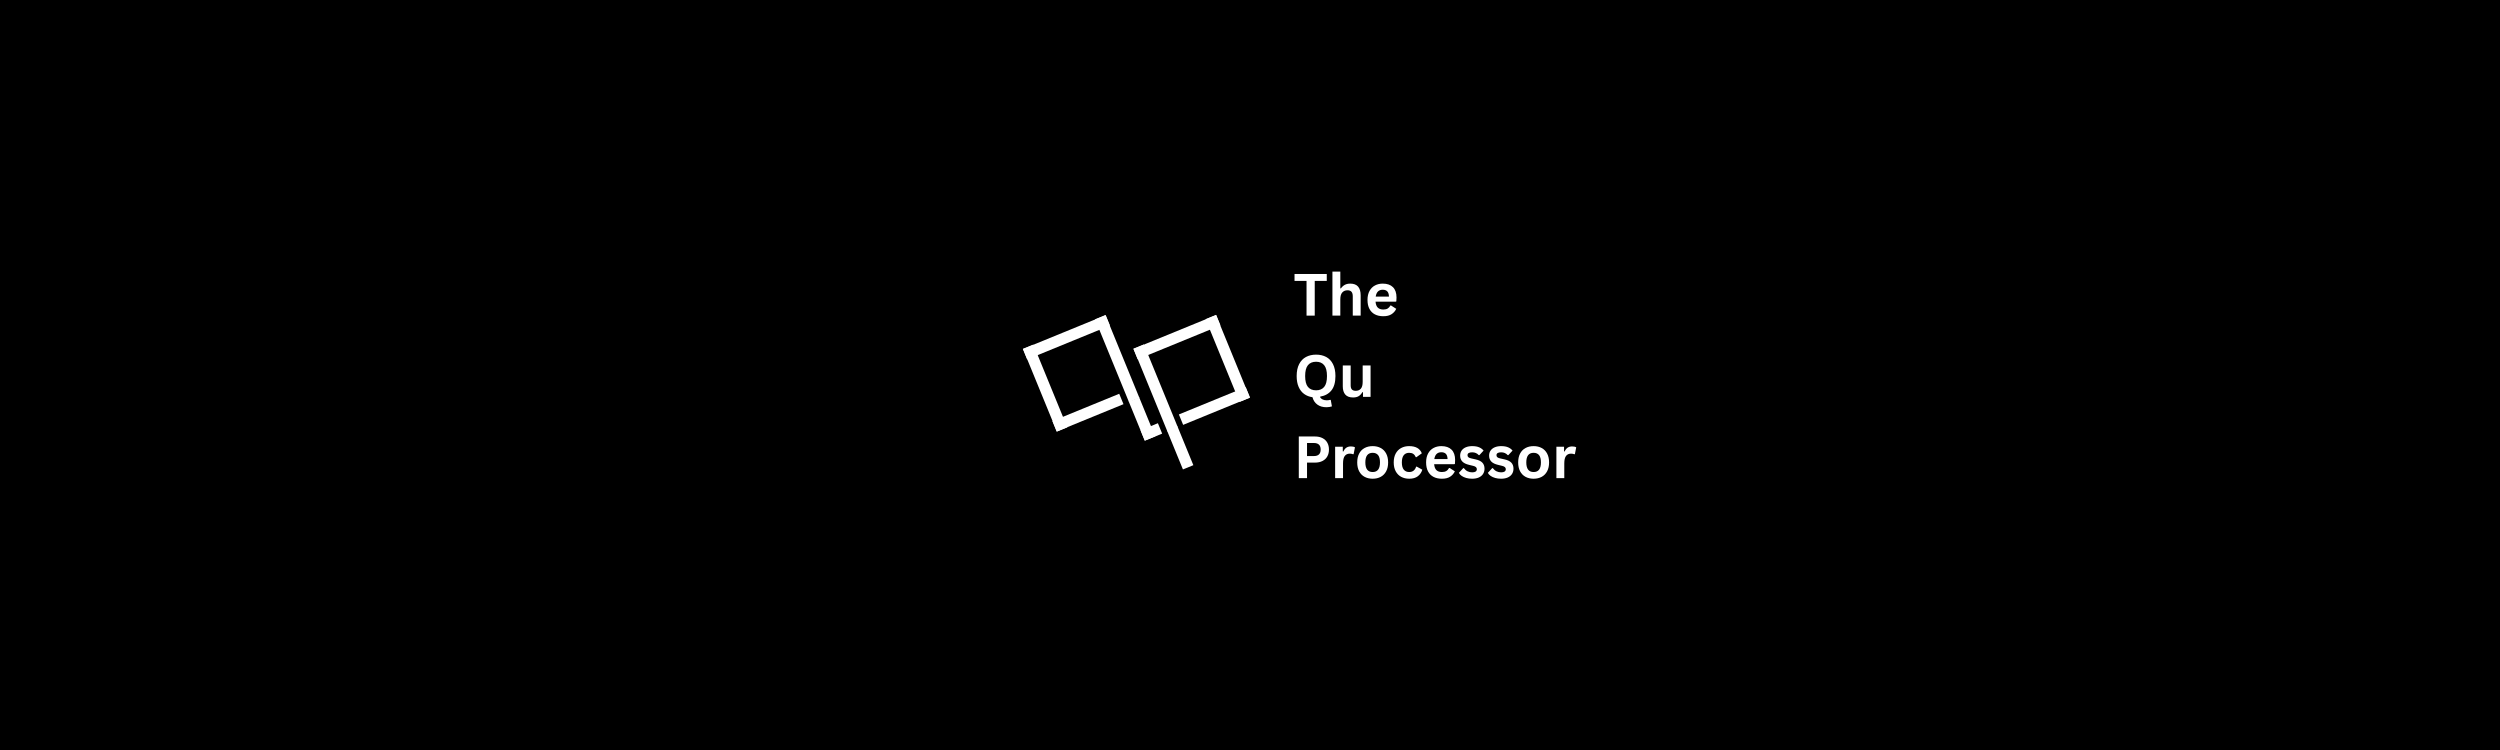
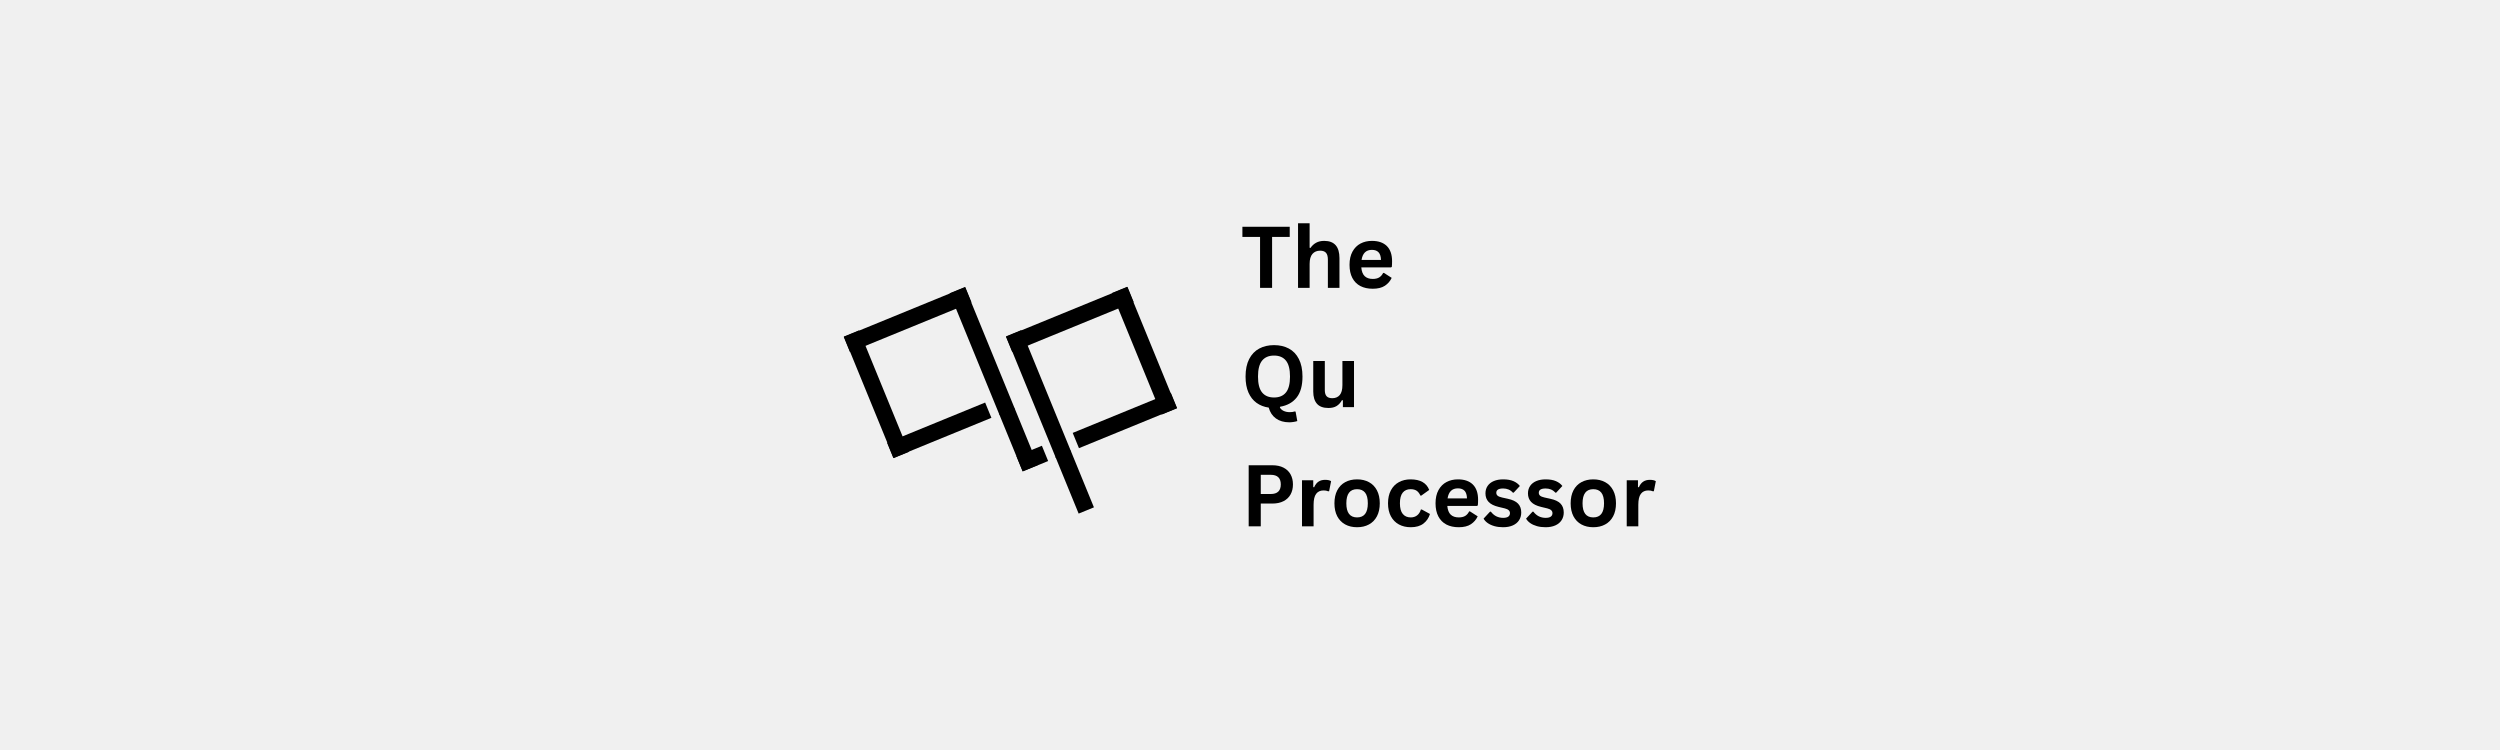
<svg xmlns="http://www.w3.org/2000/svg" width="2000" zoomAndPan="magnify" viewBox="0 0 1500 450" height="600" preserveAspectRatio="xMidYMid meet" version="1.0">
  <defs>
    <g />
+     <clipPath id="6b7c440d4e">
+       <path d="M 47 73 L 174 73 L 174 214.441 L 47 214.441 Z M 47 73 " clip-rule="nonzero" />
+     </clipPath>
+     <clipPath id="e5da508201">
+       <path d="M 0.121 3 L 137 3 L 137 146 L 0.121 146 Z M 0.121 3 " clip-rule="nonzero" />
+     </clipPath>
+     <clipPath id="6d6480b70b">
+       <path d="M 0.121 27 L 96 27 L 96 213 L 0.121 213 Z M 0.121 27 " clip-rule="nonzero" />
+     </clipPath>
+     <clipPath id="f3f9be57fa">
+       <path d="M 0.121 73 L 149 73 L 149 210 L 0.121 210 Z M 0.121 73 " clip-rule="nonzero" />
+     </clipPath>
+     <clipPath id="2cb5474468">
+       <path d="M 54 99 L 183 99 L 183 214.441 L 54 214.441 Z M 54 99 " clip-rule="nonzero" />
+     </clipPath>
+     <clipPath id="ef0d54b0c2">
+       <path d="M 114 0.602 L 257 0.602 L 257 186 L 114 186 Z M 114 0.602 " clip-rule="nonzero" />
+     </clipPath>
+     <clipPath id="7c4864e2c6">
+       <path d="M 80 99 L 207 99 L 207 214.441 L 80 214.441 Z M 80 99 " clip-rule="nonzero" />
+     </clipPath>
+     <clipPath id="c491b35e08">
+       <rect x="0" width="494" y="0" height="215" />
+     </clipPath>
  </defs>
-   <rect x="-150" width="1800" fill="#ffffff" y="-45" height="540" fill-opacity="1" />
-   <rect x="-150" width="1800" fill="#000000" y="-45" height="540" fill-opacity="1" />
-   <g fill="#ffffff" fill-opacity="1">
-     <g transform="translate(776.0291, 189.375)">
-       <g>
-         <path d="M 20.031 -24.984 L 20.031 -20.828 L 12.812 -20.828 L 12.812 0 L 7.891 0 L 7.891 -20.828 L 0.688 -20.828 L 0.688 -24.984 Z M 20.031 -24.984 " />
+   <g transform="matrix(1, 0, 0, 1, 501, 117)">
+     <g clip-path="url(#c491b35e08)">
+       <g fill="#000000" fill-opacity="1">
+         <g transform="translate(243.4425, 55.71697)">
+           <g>
+             <path d="M 29.391 -36.656 L 29.391 -30.562 L 18.812 -30.562 L 18.812 0 L 11.594 0 L 11.594 -30.562 L 1 -30.562 L 1 -36.656 Z M 29.391 -36.656 " />
+           </g>
+         </g>
+       </g>
+       <g fill="#000000" fill-opacity="1">
+         <g transform="translate(273.8338, 55.71697)">
+           <g>
+             <path d="M 3.984 0 L 3.984 -38.766 L 10.938 -38.766 L 10.938 -24.047 L 11.453 -23.953 C 12.379 -25.305 13.508 -26.348 14.844 -27.078 C 16.188 -27.816 17.801 -28.188 19.688 -28.188 C 25.789 -28.188 28.844 -24.727 28.844 -17.812 L 28.844 0 L 21.891 0 L 21.891 -16.922 C 21.891 -18.816 21.516 -20.188 20.766 -21.031 C 20.016 -21.883 18.844 -22.312 17.25 -22.312 C 15.312 -22.312 13.773 -21.664 12.641 -20.375 C 11.504 -19.082 10.938 -17.062 10.938 -14.312 L 10.938 0 Z M 3.984 0 " />
+           </g>
+         </g>
+       </g>
+       <g fill="#000000" fill-opacity="1">
+         <g transform="translate(306.2312, 55.71697)">
+           <g>
+             <path d="M 27.328 -12.266 L 9.547 -12.266 C 9.754 -9.859 10.441 -8.102 11.609 -7 C 12.773 -5.906 14.375 -5.359 16.406 -5.359 C 17.988 -5.359 19.273 -5.656 20.266 -6.25 C 21.254 -6.844 22.047 -7.742 22.641 -8.953 L 23.172 -8.953 L 27.781 -6 C 26.883 -4.051 25.523 -2.473 23.703 -1.266 C 21.879 -0.066 19.445 0.531 16.406 0.531 C 13.539 0.531 11.066 -0.008 8.984 -1.094 C 6.91 -2.188 5.305 -3.805 4.172 -5.953 C 3.047 -8.098 2.484 -10.719 2.484 -13.812 C 2.484 -16.957 3.078 -19.609 4.266 -21.766 C 5.453 -23.922 7.055 -25.531 9.078 -26.594 C 11.098 -27.656 13.375 -28.188 15.906 -28.188 C 19.812 -28.188 22.805 -27.148 24.891 -25.078 C 26.973 -23.004 28.016 -19.961 28.016 -15.953 C 28.016 -14.492 27.961 -13.363 27.859 -12.562 Z M 21.359 -16.75 C 21.297 -18.852 20.805 -20.383 19.891 -21.344 C 18.984 -22.312 17.656 -22.797 15.906 -22.797 C 12.395 -22.797 10.328 -20.781 9.703 -16.75 Z M 21.359 -16.75 " />
+           </g>
+         </g>
+       </g>
+       <g fill="#000000" fill-opacity="1">
+         <g transform="translate(243.4425, 127.2621)">
+           <g>
+             <path d="M 29.141 9.125 C 25.91 9.125 23.227 8.348 21.094 6.797 C 18.969 5.242 17.535 3.078 16.797 0.297 C 14.004 -0.098 11.566 -1.047 9.484 -2.547 C 7.41 -4.047 5.789 -6.113 4.625 -8.75 C 3.469 -11.395 2.891 -14.586 2.891 -18.328 C 2.891 -22.523 3.613 -26.031 5.062 -28.844 C 6.52 -31.664 8.531 -33.758 11.094 -35.125 C 13.664 -36.5 16.629 -37.188 19.984 -37.188 C 23.348 -37.188 26.305 -36.504 28.859 -35.141 C 31.422 -33.785 33.426 -31.691 34.875 -28.859 C 36.32 -26.035 37.047 -22.523 37.047 -18.328 C 37.047 -12.848 35.867 -8.641 33.516 -5.703 C 31.172 -2.766 27.875 -0.938 23.625 -0.219 L 23.5 0.281 C 24.02 1.164 24.789 1.844 25.812 2.312 C 26.844 2.789 28.047 3.031 29.422 3.031 C 30.523 3.031 31.52 2.891 32.406 2.609 L 32.906 2.703 L 33.938 8.375 C 33.395 8.57 32.672 8.742 31.766 8.891 C 30.867 9.047 29.992 9.125 29.141 9.125 Z M 19.984 -5.766 C 23.098 -5.766 25.473 -6.766 27.109 -8.766 C 28.742 -10.766 29.562 -13.953 29.562 -18.328 C 29.562 -22.711 28.742 -25.906 27.109 -27.906 C 25.473 -29.914 23.098 -30.922 19.984 -30.922 C 16.859 -30.922 14.473 -29.914 12.828 -27.906 C 11.18 -25.906 10.359 -22.711 10.359 -18.328 C 10.359 -13.953 11.18 -10.766 12.828 -8.766 C 14.473 -6.766 16.859 -5.766 19.984 -5.766 Z M 19.984 -5.766 " />
+           </g>
+         </g>
+       </g>
+       <g fill="#000000" fill-opacity="1">
+         <g transform="translate(283.3875, 127.2621)">
+           <g>
+             <path d="M 12.672 0.531 C 9.555 0.531 7.258 -0.316 5.781 -2.016 C 4.301 -3.711 3.562 -6.148 3.562 -9.328 L 3.562 -27.656 L 10.5 -27.656 L 10.5 -10.203 C 10.5 -8.516 10.863 -7.281 11.594 -6.5 C 12.32 -5.727 13.445 -5.344 14.969 -5.344 C 16.895 -5.344 18.391 -5.973 19.453 -7.234 C 20.523 -8.492 21.062 -10.477 21.062 -13.188 L 21.062 -27.656 L 28.016 -27.656 L 28.016 0 L 21.344 0 L 21.344 -4.062 L 20.812 -4.188 C 19.926 -2.602 18.844 -1.422 17.562 -0.641 C 16.289 0.141 14.66 0.531 12.672 0.531 Z M 12.672 0.531 " />
+           </g>
+         </g>
+       </g>
+       <g fill="#000000" fill-opacity="1">
+         <g transform="translate(243.4425, 198.8073)">
+           <g>
+             <path d="M 18.938 -36.656 C 21.562 -36.656 23.805 -36.176 25.672 -35.219 C 27.535 -34.258 28.941 -32.914 29.891 -31.188 C 30.848 -29.457 31.328 -27.445 31.328 -25.156 C 31.328 -22.863 30.848 -20.852 29.891 -19.125 C 28.941 -17.406 27.535 -16.066 25.672 -15.109 C 23.805 -14.148 21.562 -13.672 18.938 -13.672 L 12.016 -13.672 L 12.016 0 L 4.766 0 L 4.766 -36.656 Z M 17.984 -19.406 C 22.016 -19.406 24.031 -21.32 24.031 -25.156 C 24.031 -29 22.016 -30.922 17.984 -30.922 L 12.016 -30.922 L 12.016 -19.406 Z M 17.984 -19.406 " />
+           </g>
+         </g>
+       </g>
+       <g fill="#000000" fill-opacity="1">
+         <g transform="translate(276.2159, 198.8073)">
+           <g>
+             <path d="M 3.984 0 L 3.984 -27.656 L 10.734 -27.656 L 10.734 -23.547 L 11.266 -23.453 C 11.93 -24.984 12.805 -26.109 13.891 -26.828 C 14.973 -27.547 16.297 -27.906 17.859 -27.906 C 19.43 -27.906 20.625 -27.641 21.438 -27.109 L 20.266 -21.109 L 19.734 -21.016 C 19.285 -21.203 18.852 -21.336 18.438 -21.422 C 18.02 -21.504 17.508 -21.547 16.906 -21.547 C 14.969 -21.547 13.488 -20.863 12.469 -19.5 C 11.445 -18.133 10.938 -15.945 10.938 -12.938 L 10.938 0 Z M 3.984 0 " />
+           </g>
+         </g>
+       </g>
+       <g fill="#000000" fill-opacity="1">
+         <g transform="translate(297.1789, 198.8073)">
+           <g>
+             <path d="M 16.078 0.531 C 13.367 0.531 10.988 -0.023 8.938 -1.141 C 6.895 -2.254 5.305 -3.883 4.172 -6.031 C 3.047 -8.176 2.484 -10.77 2.484 -13.812 C 2.484 -16.852 3.047 -19.453 4.172 -21.609 C 5.305 -23.773 6.895 -25.41 8.938 -26.516 C 10.988 -27.629 13.367 -28.188 16.078 -28.188 C 18.785 -28.188 21.16 -27.629 23.203 -26.516 C 25.254 -25.41 26.848 -23.773 27.984 -21.609 C 29.117 -19.453 29.688 -16.852 29.688 -13.812 C 29.688 -10.77 29.117 -8.176 27.984 -6.031 C 26.848 -3.883 25.254 -2.254 23.203 -1.141 C 21.16 -0.023 18.785 0.531 16.078 0.531 Z M 16.078 -5.359 C 20.367 -5.359 22.516 -8.176 22.516 -13.812 C 22.516 -16.738 21.961 -18.883 20.859 -20.25 C 19.754 -21.613 18.16 -22.297 16.078 -22.297 C 11.773 -22.297 9.625 -19.469 9.625 -13.812 C 9.625 -8.176 11.773 -5.359 16.078 -5.359 Z M 16.078 -5.359 " />
+           </g>
+         </g>
+       </g>
+       <g fill="#000000" fill-opacity="1">
+         <g transform="translate(329.3255, 198.8073)">
+           <g>
+             <path d="M 16.125 0.531 C 13.445 0.531 11.078 -0.023 9.016 -1.141 C 6.961 -2.254 5.359 -3.891 4.203 -6.047 C 3.055 -8.203 2.484 -10.789 2.484 -13.812 C 2.484 -16.852 3.055 -19.453 4.203 -21.609 C 5.359 -23.773 6.957 -25.41 9 -26.516 C 11.039 -27.629 13.375 -28.188 16 -28.188 C 21.832 -28.188 25.566 -26.07 27.203 -21.844 L 22.438 -18.438 L 21.922 -18.438 C 21.348 -19.738 20.602 -20.707 19.688 -21.344 C 18.781 -21.977 17.551 -22.297 16 -22.297 C 13.988 -22.297 12.422 -21.598 11.297 -20.203 C 10.18 -18.816 9.625 -16.688 9.625 -13.812 C 9.625 -10.969 10.191 -8.848 11.328 -7.453 C 12.473 -6.055 14.07 -5.359 16.125 -5.359 C 17.625 -5.359 18.895 -5.766 19.938 -6.578 C 20.988 -7.391 21.738 -8.555 22.188 -10.078 L 22.719 -10.125 L 27.656 -7.422 C 26.957 -5.078 25.66 -3.164 23.766 -1.688 C 21.867 -0.207 19.32 0.531 16.125 0.531 Z M 16.125 0.531 " />
+           </g>
+         </g>
+       </g>
+       <g fill="#000000" fill-opacity="1">
+         <g transform="translate(357.8361, 198.8073)">
+           <g>
+             <path d="M 27.328 -12.266 L 9.547 -12.266 C 9.754 -9.859 10.441 -8.102 11.609 -7 C 12.773 -5.906 14.375 -5.359 16.406 -5.359 C 17.988 -5.359 19.273 -5.656 20.266 -6.25 C 21.254 -6.844 22.047 -7.742 22.641 -8.953 L 23.172 -8.953 L 27.781 -6 C 26.883 -4.051 25.523 -2.473 23.703 -1.266 C 21.879 -0.066 19.445 0.531 16.406 0.531 C 13.539 0.531 11.066 -0.008 8.984 -1.094 C 6.91 -2.188 5.305 -3.805 4.172 -5.953 C 3.047 -8.098 2.484 -10.719 2.484 -13.812 C 2.484 -16.957 3.078 -19.609 4.266 -21.766 C 5.453 -23.922 7.055 -25.531 9.078 -26.594 C 11.098 -27.656 13.375 -28.188 15.906 -28.188 C 19.812 -28.188 22.805 -27.148 24.891 -25.078 C 26.973 -23.004 28.016 -19.961 28.016 -15.953 C 28.016 -14.492 27.961 -13.363 27.859 -12.562 Z M 21.359 -16.75 C 21.297 -18.852 20.805 -20.383 19.891 -21.344 C 18.984 -22.312 17.656 -22.797 15.906 -22.797 C 12.395 -22.797 10.328 -20.781 9.703 -16.75 Z M 21.359 -16.75 " />
+           </g>
+         </g>
+       </g>
+       <g fill="#000000" fill-opacity="1">
+         <g transform="translate(387.9015, 198.8073)">
+           <g>
+             <path d="M 12.938 0.531 C 11.051 0.531 9.32 0.312 7.75 -0.125 C 6.176 -0.57 4.832 -1.188 3.719 -1.969 C 2.613 -2.75 1.789 -3.641 1.25 -4.641 L 5.109 -8.797 L 5.641 -8.797 C 6.555 -7.566 7.641 -6.641 8.891 -6.016 C 10.148 -5.398 11.516 -5.094 12.984 -5.094 C 14.336 -5.094 15.359 -5.332 16.047 -5.812 C 16.734 -6.301 17.078 -7 17.078 -7.906 C 17.078 -8.602 16.828 -9.188 16.328 -9.656 C 15.836 -10.133 15.039 -10.508 13.938 -10.781 L 10.281 -11.656 C 7.539 -12.312 5.535 -13.312 4.266 -14.656 C 3.004 -16 2.375 -17.707 2.375 -19.781 C 2.375 -21.508 2.812 -23.008 3.688 -24.281 C 4.57 -25.551 5.812 -26.52 7.406 -27.188 C 9.008 -27.852 10.867 -28.188 12.984 -28.188 C 15.484 -28.188 17.551 -27.828 19.188 -27.109 C 20.82 -26.391 22.098 -25.426 23.016 -24.219 L 19.312 -20.219 L 18.812 -20.219 C 18.039 -21.082 17.172 -21.711 16.203 -22.109 C 15.242 -22.516 14.172 -22.719 12.984 -22.719 C 10.242 -22.719 8.875 -21.863 8.875 -20.156 C 8.875 -19.438 9.129 -18.852 9.641 -18.406 C 10.148 -17.957 11.051 -17.586 12.344 -17.297 L 15.75 -16.547 C 18.562 -15.953 20.613 -14.988 21.906 -13.656 C 23.195 -12.32 23.844 -10.535 23.844 -8.297 C 23.844 -6.547 23.406 -5 22.531 -3.656 C 21.664 -2.32 20.414 -1.289 18.781 -0.562 C 17.145 0.164 15.195 0.531 12.938 0.531 Z M 12.938 0.531 " />
+           </g>
+         </g>
+       </g>
+       <g fill="#000000" fill-opacity="1">
+         <g transform="translate(413.4031, 198.8073)">
+           <g>
+             <path d="M 12.938 0.531 C 11.051 0.531 9.32 0.312 7.75 -0.125 C 6.176 -0.57 4.832 -1.188 3.719 -1.969 C 2.613 -2.75 1.789 -3.641 1.25 -4.641 L 5.109 -8.797 L 5.641 -8.797 C 6.555 -7.566 7.641 -6.641 8.891 -6.016 C 10.148 -5.398 11.516 -5.094 12.984 -5.094 C 14.336 -5.094 15.359 -5.332 16.047 -5.812 C 16.734 -6.301 17.078 -7 17.078 -7.906 C 17.078 -8.602 16.828 -9.188 16.328 -9.656 C 15.836 -10.133 15.039 -10.508 13.938 -10.781 L 10.281 -11.656 C 7.539 -12.312 5.535 -13.312 4.266 -14.656 C 3.004 -16 2.375 -17.707 2.375 -19.781 C 2.375 -21.508 2.812 -23.008 3.688 -24.281 C 4.57 -25.551 5.812 -26.52 7.406 -27.188 C 9.008 -27.852 10.867 -28.188 12.984 -28.188 C 15.484 -28.188 17.551 -27.828 19.188 -27.109 C 20.82 -26.391 22.098 -25.426 23.016 -24.219 L 19.312 -20.219 L 18.812 -20.219 C 18.039 -21.082 17.172 -21.711 16.203 -22.109 C 15.242 -22.516 14.172 -22.719 12.984 -22.719 C 10.242 -22.719 8.875 -21.863 8.875 -20.156 C 8.875 -19.438 9.129 -18.852 9.641 -18.406 C 10.148 -17.957 11.051 -17.586 12.344 -17.297 L 15.75 -16.547 C 18.562 -15.953 20.613 -14.988 21.906 -13.656 C 23.195 -12.32 23.844 -10.535 23.844 -8.297 C 23.844 -6.547 23.406 -5 22.531 -3.656 C 21.664 -2.32 20.414 -1.289 18.781 -0.562 C 17.145 0.164 15.195 0.531 12.938 0.531 Z M 12.938 0.531 " />
+           </g>
+         </g>
+       </g>
+       <g fill="#000000" fill-opacity="1">
+         <g transform="translate(438.9047, 198.8073)">
+           <g>
+             <path d="M 16.078 0.531 C 13.367 0.531 10.988 -0.023 8.938 -1.141 C 6.895 -2.254 5.305 -3.883 4.172 -6.031 C 3.047 -8.176 2.484 -10.77 2.484 -13.812 C 2.484 -16.852 3.047 -19.453 4.172 -21.609 C 5.305 -23.773 6.895 -25.41 8.938 -26.516 C 10.988 -27.629 13.367 -28.188 16.078 -28.188 C 18.785 -28.188 21.16 -27.629 23.203 -26.516 C 25.254 -25.41 26.848 -23.773 27.984 -21.609 C 29.117 -19.453 29.688 -16.852 29.688 -13.812 C 29.688 -10.77 29.117 -8.176 27.984 -6.031 C 26.848 -3.883 25.254 -2.254 23.203 -1.141 C 21.16 -0.023 18.785 0.531 16.078 0.531 Z M 16.078 -5.359 C 20.367 -5.359 22.516 -8.176 22.516 -13.812 C 22.516 -16.738 21.961 -18.883 20.859 -20.25 C 19.754 -21.613 18.16 -22.297 16.078 -22.297 C 11.773 -22.297 9.625 -19.469 9.625 -13.812 C 9.625 -8.176 11.773 -5.359 16.078 -5.359 Z M 16.078 -5.359 " />
+           </g>
+         </g>
+       </g>
+       <g fill="#000000" fill-opacity="1">
+         <g transform="translate(471.0513, 198.8073)">
+           <g>
+             <path d="M 3.984 0 L 3.984 -27.656 L 10.734 -27.656 L 10.734 -23.547 L 11.266 -23.453 C 11.93 -24.984 12.805 -26.109 13.891 -26.828 C 14.973 -27.547 16.297 -27.906 17.859 -27.906 C 19.43 -27.906 20.625 -27.641 21.438 -27.109 L 20.266 -21.109 L 19.734 -21.016 C 19.285 -21.203 18.852 -21.336 18.438 -21.422 C 18.02 -21.504 17.508 -21.547 16.906 -21.547 C 14.969 -21.547 13.488 -20.863 12.469 -19.5 C 11.445 -18.133 10.938 -15.945 10.938 -12.938 L 10.938 0 Z M 3.984 0 " />
+           </g>
+         </g>
+       </g>
+       <g clip-path="url(#6b7c440d4e)">
+         <path stroke-linecap="butt" transform="matrix(0.417115, 1.018599, -1.018599, 0.417115, 107.6672, 127.692)" fill="none" stroke-linejoin="miter" d="M 0.001 4.502 L 33.691 4.5 " stroke="#000000" stroke-width="9" stroke-opacity="1" stroke-miterlimit="4" />
+       </g>
+       <path stroke-linecap="butt" transform="matrix(0.417115, 1.018599, -1.018599, 0.417115, 77.97783, 55.20407)" fill="none" stroke-linejoin="miter" d="M 0.001 4.5 L 71.591 4.502 " stroke="#000000" stroke-width="9" stroke-opacity="1" stroke-miterlimit="4" />
+       <g clip-path="url(#e5da508201)">
+         <path stroke-linecap="butt" transform="matrix(1.018599, -0.417115, 0.417115, 1.018599, 5.24946, 85.13623)" fill="none" stroke-linejoin="miter" d="M -0.001 4.498 L 71.589 4.5 " stroke="#000000" stroke-width="9" stroke-opacity="1" stroke-miterlimit="4" />
+       </g>
+       <g clip-path="url(#6d6480b70b)">
+         <path stroke-linecap="butt" transform="matrix(-0.417115, -1.018599, 1.018599, -0.417115, 35.18167, 157.8646)" fill="none" stroke-linejoin="miter" d="M -0.001 4.5 L 71.59 4.498 " stroke="#000000" stroke-width="9" stroke-opacity="1" stroke-miterlimit="4" />
+       </g>
+       <g clip-path="url(#f3f9be57fa)">
+         <path stroke-linecap="butt" transform="matrix(-1.018599, 0.417115, -0.417115, -1.018599, 93.84057, 133.6938)" fill="none" stroke-linejoin="miter" d="M -0.001 4.5 L 57.78 4.5 " stroke="#000000" stroke-width="9" stroke-opacity="1" stroke-miterlimit="4" />
+       </g>
+       <g clip-path="url(#2cb5474468)">
+         <path stroke-linecap="butt" transform="matrix(1.018599, -0.417115, 0.417115, 1.018599, 108.8858, 156.7006)" fill="none" stroke-linejoin="miter" d="M -0.001 4.5 L 14.971 4.499 " stroke="#000000" stroke-width="9" stroke-opacity="1" stroke-miterlimit="4" />
+       </g>
+       <g clip-path="url(#ef0d54b0c2)">
+         <path stroke-linecap="butt" transform="matrix(0.417115, 1.018599, -1.018599, 0.417115, 175.2971, 55.07554)" fill="none" stroke-linejoin="miter" d="M 0.001 4.499 L 71.591 4.501 " stroke="#000000" stroke-width="9" stroke-opacity="1" stroke-miterlimit="4" />
+       </g>
+       <path stroke-linecap="butt" transform="matrix(1.018599, -0.417115, 0.417115, 1.018599, 102.5687, 85.00771)" fill="none" stroke-linejoin="miter" d="M 0 4.499 L 71.59 4.5 " stroke="#000000" stroke-width="9" stroke-opacity="1" stroke-miterlimit="4" />
+       <path stroke-linecap="butt" transform="matrix(-0.417115, -1.018599, 1.018599, -0.417115, 132.5009, 157.7361)" fill="none" stroke-linejoin="miter" d="M -0.001 4.501 L 71.59 4.499 " stroke="#000000" stroke-width="9" stroke-opacity="1" stroke-miterlimit="4" />
+       <path stroke-linecap="butt" transform="matrix(-1.018599, 0.417115, -0.417115, -1.018599, 205.2293, 127.8039)" fill="none" stroke-linejoin="miter" d="M 0 4.501 L 57.778 4.5 " stroke="#000000" stroke-width="9" stroke-opacity="1" stroke-miterlimit="4" />
+       <g clip-path="url(#7c4864e2c6)">
+         <path stroke-linecap="butt" transform="matrix(0.417115, 1.018599, -1.018599, 0.417115, 141.376, 153.259)" fill="none" stroke-linejoin="miter" d="M 0.001 4.5 L 33.521 4.501 " stroke="#000000" stroke-width="9" stroke-opacity="1" stroke-miterlimit="4" />
      </g>
    </g>
  </g>
-   <g fill="#ffffff" fill-opacity="1">
-     <g transform="translate(796.7373, 189.375)">
-       <g>
-         <path d="M 2.719 0 L 2.719 -26.422 L 7.453 -26.422 L 7.453 -16.391 L 7.812 -16.328 C 8.438 -17.242 9.203 -17.953 10.109 -18.453 C 11.023 -18.953 12.129 -19.203 13.422 -19.203 C 17.578 -19.203 19.656 -16.848 19.656 -12.141 L 19.656 0 L 14.922 0 L 14.922 -11.531 C 14.922 -12.82 14.66 -13.754 14.141 -14.328 C 13.629 -14.91 12.836 -15.203 11.766 -15.203 C 10.441 -15.203 9.391 -14.758 8.609 -13.875 C 7.836 -13 7.453 -11.629 7.453 -9.766 L 7.453 0 Z M 2.719 0 " />
-       </g>
-     </g>
-   </g>
-   <g fill="#ffffff" fill-opacity="1">
-     <g transform="translate(818.8125, 189.375)">
-       <g>
-         <path d="M 18.625 -8.359 L 6.516 -8.359 C 6.648 -6.711 7.113 -5.516 7.906 -4.766 C 8.707 -4.023 9.797 -3.656 11.172 -3.656 C 12.254 -3.656 13.129 -3.859 13.797 -4.266 C 14.473 -4.672 15.02 -5.281 15.438 -6.094 L 15.797 -6.094 L 18.938 -4.078 C 18.32 -2.766 17.391 -1.695 16.141 -0.875 C 14.898 -0.051 13.242 0.359 11.172 0.359 C 9.223 0.359 7.539 -0.008 6.125 -0.75 C 4.707 -1.488 3.613 -2.586 2.844 -4.047 C 2.07 -5.516 1.688 -7.305 1.688 -9.422 C 1.688 -11.555 2.094 -13.359 2.906 -14.828 C 3.719 -16.297 4.812 -17.391 6.188 -18.109 C 7.562 -18.836 9.109 -19.203 10.828 -19.203 C 13.492 -19.203 15.535 -18.492 16.953 -17.078 C 18.379 -15.672 19.094 -13.602 19.094 -10.875 C 19.094 -9.875 19.055 -9.102 18.984 -8.562 Z M 14.562 -11.422 C 14.52 -12.848 14.188 -13.891 13.562 -14.547 C 12.938 -15.203 12.023 -15.531 10.828 -15.531 C 8.441 -15.531 7.035 -14.16 6.609 -11.422 Z M 14.562 -11.422 " />
-       </g>
-     </g>
-   </g>
-   <g fill="#ffffff" fill-opacity="1">
-     <g transform="translate(776.0291, 238.125)">
-       <g>
-         <path d="M 19.859 6.219 C 17.66 6.219 15.832 5.688 14.375 4.625 C 12.926 3.57 11.953 2.098 11.453 0.203 C 9.547 -0.066 7.883 -0.711 6.469 -1.734 C 5.051 -2.754 3.945 -4.164 3.156 -5.969 C 2.363 -7.77 1.969 -9.945 1.969 -12.5 C 1.969 -15.352 2.461 -17.738 3.453 -19.656 C 4.441 -21.582 5.812 -23.008 7.562 -23.938 C 9.312 -24.875 11.332 -25.344 13.625 -25.344 C 15.914 -25.344 17.93 -24.879 19.672 -23.953 C 21.41 -23.023 22.77 -21.598 23.75 -19.672 C 24.738 -17.742 25.234 -15.352 25.234 -12.5 C 25.234 -8.758 24.43 -5.891 22.828 -3.891 C 21.234 -1.891 18.988 -0.645 16.094 -0.156 L 16.016 0.188 C 16.367 0.789 16.895 1.254 17.594 1.578 C 18.289 1.898 19.109 2.062 20.047 2.062 C 20.797 2.062 21.473 1.969 22.078 1.781 L 22.422 1.844 L 23.125 5.703 C 22.758 5.836 22.27 5.957 21.656 6.062 C 21.039 6.164 20.441 6.219 19.859 6.219 Z M 13.625 -3.938 C 15.738 -3.938 17.352 -4.613 18.469 -5.969 C 19.594 -7.332 20.156 -9.508 20.156 -12.5 C 20.156 -15.477 19.594 -17.648 18.469 -19.016 C 17.352 -20.391 15.738 -21.078 13.625 -21.078 C 11.488 -21.078 9.859 -20.391 8.734 -19.016 C 7.617 -17.648 7.062 -15.477 7.062 -12.5 C 7.062 -9.508 7.617 -7.332 8.734 -5.969 C 9.859 -4.613 11.488 -3.938 13.625 -3.938 Z M 13.625 -3.938 " />
-       </g>
-     </g>
-   </g>
-   <g fill="#ffffff" fill-opacity="1">
-     <g transform="translate(803.2471, 238.125)">
-       <g>
-         <path d="M 8.625 0.359 C 6.508 0.359 4.945 -0.219 3.938 -1.375 C 2.926 -2.531 2.422 -4.191 2.422 -6.359 L 2.422 -18.844 L 7.156 -18.844 L 7.156 -6.953 C 7.156 -5.805 7.398 -4.969 7.891 -4.438 C 8.391 -3.906 9.16 -3.641 10.203 -3.641 C 11.516 -3.641 12.535 -4.066 13.266 -4.922 C 13.992 -5.785 14.359 -7.141 14.359 -8.984 L 14.359 -18.844 L 19.094 -18.844 L 19.094 0 L 14.547 0 L 14.547 -2.766 L 14.188 -2.859 C 13.582 -1.773 12.844 -0.969 11.969 -0.438 C 11.102 0.094 9.988 0.359 8.625 0.359 Z M 8.625 0.359 " />
-       </g>
-     </g>
-   </g>
-   <g fill="#ffffff" fill-opacity="1">
-     <g transform="translate(776.0291, 286.875)">
-       <g>
-         <path d="M 12.906 -24.984 C 14.695 -24.984 16.223 -24.656 17.484 -24 C 18.754 -23.344 19.711 -22.426 20.359 -21.25 C 21.016 -20.07 21.344 -18.703 21.344 -17.141 C 21.344 -15.578 21.016 -14.207 20.359 -13.031 C 19.711 -11.863 18.754 -10.953 17.484 -10.297 C 16.223 -9.641 14.695 -9.312 12.906 -9.312 L 8.188 -9.312 L 8.188 0 L 3.25 0 L 3.25 -24.984 Z M 12.25 -13.234 C 15 -13.234 16.375 -14.535 16.375 -17.141 C 16.375 -19.766 15 -21.078 12.25 -21.078 L 8.188 -21.078 L 8.188 -13.234 Z M 12.25 -13.234 " />
-       </g>
-     </g>
-   </g>
-   <g fill="#ffffff" fill-opacity="1">
-     <g transform="translate(798.3605, 286.875)">
-       <g>
-         <path d="M 2.719 0 L 2.719 -18.844 L 7.312 -18.844 L 7.312 -16.047 L 7.672 -15.984 C 8.129 -17.023 8.727 -17.789 9.469 -18.281 C 10.207 -18.77 11.109 -19.016 12.172 -19.016 C 13.242 -19.016 14.055 -18.832 14.609 -18.469 L 13.812 -14.391 L 13.453 -14.328 C 13.141 -14.453 12.844 -14.539 12.562 -14.594 C 12.281 -14.656 11.93 -14.688 11.516 -14.688 C 10.191 -14.688 9.18 -14.219 8.484 -13.281 C 7.797 -12.352 7.453 -10.863 7.453 -8.812 L 7.453 0 Z M 2.719 0 " />
-       </g>
-     </g>
-   </g>
-   <g fill="#ffffff" fill-opacity="1">
-     <g transform="translate(812.6444, 286.875)">
-       <g>
-         <path d="M 10.953 0.359 C 9.109 0.359 7.488 -0.02 6.094 -0.781 C 4.695 -1.539 3.613 -2.648 2.844 -4.109 C 2.07 -5.578 1.688 -7.348 1.688 -9.422 C 1.688 -11.492 2.07 -13.266 2.844 -14.734 C 3.613 -16.203 4.695 -17.312 6.094 -18.062 C 7.488 -18.82 9.109 -19.203 10.953 -19.203 C 12.797 -19.203 14.414 -18.82 15.812 -18.062 C 17.207 -17.312 18.289 -16.203 19.062 -14.734 C 19.844 -13.266 20.234 -11.492 20.234 -9.422 C 20.234 -7.348 19.844 -5.578 19.062 -4.109 C 18.289 -2.648 17.207 -1.539 15.812 -0.781 C 14.414 -0.02 12.797 0.359 10.953 0.359 Z M 10.953 -3.656 C 13.879 -3.656 15.344 -5.578 15.344 -9.422 C 15.344 -11.41 14.969 -12.867 14.219 -13.797 C 13.469 -14.723 12.379 -15.188 10.953 -15.188 C 8.023 -15.188 6.562 -13.266 6.562 -9.422 C 6.562 -5.578 8.023 -3.656 10.953 -3.656 Z M 10.953 -3.656 " />
-       </g>
-     </g>
-   </g>
-   <g fill="#ffffff" fill-opacity="1">
-     <g transform="translate(834.5486, 286.875)">
-       <g>
-         <path d="M 10.984 0.359 C 9.16 0.359 7.547 -0.02 6.141 -0.781 C 4.742 -1.539 3.648 -2.656 2.859 -4.125 C 2.078 -5.594 1.688 -7.359 1.688 -9.422 C 1.688 -11.492 2.078 -13.266 2.859 -14.734 C 3.648 -16.203 4.738 -17.312 6.125 -18.062 C 7.52 -18.82 9.113 -19.203 10.906 -19.203 C 14.883 -19.203 17.43 -17.766 18.547 -14.891 L 15.297 -12.562 L 14.938 -12.562 C 14.551 -13.445 14.047 -14.102 13.422 -14.531 C 12.805 -14.969 11.969 -15.188 10.906 -15.188 C 9.539 -15.188 8.473 -14.711 7.703 -13.766 C 6.941 -12.828 6.562 -11.379 6.562 -9.422 C 6.562 -7.484 6.945 -6.035 7.719 -5.078 C 8.5 -4.129 9.586 -3.656 10.984 -3.656 C 12.016 -3.656 12.883 -3.93 13.594 -4.484 C 14.301 -5.035 14.812 -5.832 15.125 -6.875 L 15.484 -6.906 L 18.844 -5.062 C 18.363 -3.469 17.477 -2.164 16.188 -1.156 C 14.895 -0.145 13.16 0.359 10.984 0.359 Z M 10.984 0.359 " />
-       </g>
-     </g>
-   </g>
-   <g fill="#ffffff" fill-opacity="1">
-     <g transform="translate(853.9755, 286.875)">
-       <g>
-         <path d="M 18.625 -8.359 L 6.516 -8.359 C 6.648 -6.711 7.113 -5.516 7.906 -4.766 C 8.707 -4.023 9.797 -3.656 11.172 -3.656 C 12.254 -3.656 13.129 -3.859 13.797 -4.266 C 14.473 -4.672 15.02 -5.281 15.438 -6.094 L 15.797 -6.094 L 18.938 -4.078 C 18.32 -2.766 17.391 -1.695 16.141 -0.875 C 14.898 -0.051 13.242 0.359 11.172 0.359 C 9.223 0.359 7.539 -0.008 6.125 -0.75 C 4.707 -1.488 3.613 -2.586 2.844 -4.047 C 2.07 -5.516 1.688 -7.305 1.688 -9.422 C 1.688 -11.555 2.094 -13.359 2.906 -14.828 C 3.719 -16.297 4.812 -17.391 6.188 -18.109 C 7.562 -18.836 9.109 -19.203 10.828 -19.203 C 13.492 -19.203 15.535 -18.492 16.953 -17.078 C 18.379 -15.672 19.094 -13.602 19.094 -10.875 C 19.094 -9.875 19.055 -9.102 18.984 -8.562 Z M 14.562 -11.422 C 14.52 -12.848 14.188 -13.891 13.562 -14.547 C 12.938 -15.203 12.023 -15.531 10.828 -15.531 C 8.441 -15.531 7.035 -14.16 6.609 -11.422 Z M 14.562 -11.422 " />
-       </g>
-     </g>
-   </g>
-   <g fill="#ffffff" fill-opacity="1">
-     <g transform="translate(874.4616, 286.875)">
-       <g>
-         <path d="M 8.812 0.359 C 7.531 0.359 6.352 0.207 5.281 -0.094 C 4.207 -0.395 3.289 -0.812 2.531 -1.344 C 1.781 -1.875 1.223 -2.477 0.859 -3.156 L 3.484 -6 L 3.844 -6 C 4.469 -5.156 5.207 -4.52 6.062 -4.094 C 6.914 -3.676 7.848 -3.469 8.859 -3.469 C 9.773 -3.469 10.469 -3.629 10.938 -3.953 C 11.406 -4.285 11.641 -4.766 11.641 -5.391 C 11.641 -5.859 11.469 -6.254 11.125 -6.578 C 10.789 -6.91 10.25 -7.164 9.5 -7.344 L 7 -7.953 C 5.133 -8.391 3.77 -9.066 2.906 -9.984 C 2.051 -10.898 1.625 -12.066 1.625 -13.484 C 1.625 -14.66 1.922 -15.68 2.516 -16.547 C 3.117 -17.41 3.961 -18.066 5.047 -18.516 C 6.141 -18.973 7.41 -19.203 8.859 -19.203 C 10.555 -19.203 11.961 -18.957 13.078 -18.469 C 14.191 -17.977 15.062 -17.328 15.688 -16.516 L 13.156 -13.781 L 12.812 -13.781 C 12.289 -14.363 11.703 -14.789 11.047 -15.062 C 10.391 -15.344 9.66 -15.484 8.859 -15.484 C 6.984 -15.484 6.047 -14.898 6.047 -13.734 C 6.047 -13.242 6.219 -12.844 6.562 -12.531 C 6.914 -12.227 7.531 -11.984 8.406 -11.797 L 10.734 -11.281 C 12.648 -10.875 14.047 -10.219 14.922 -9.312 C 15.805 -8.406 16.25 -7.188 16.25 -5.656 C 16.25 -4.457 15.953 -3.398 15.359 -2.484 C 14.766 -1.578 13.91 -0.875 12.797 -0.375 C 11.68 0.113 10.352 0.359 8.812 0.359 Z M 8.812 0.359 " />
-       </g>
-     </g>
-   </g>
-   <g fill="#ffffff" fill-opacity="1">
-     <g transform="translate(891.8381, 286.875)">
-       <g>
-         <path d="M 8.812 0.359 C 7.531 0.359 6.352 0.207 5.281 -0.094 C 4.207 -0.395 3.289 -0.812 2.531 -1.344 C 1.781 -1.875 1.223 -2.477 0.859 -3.156 L 3.484 -6 L 3.844 -6 C 4.469 -5.156 5.207 -4.52 6.062 -4.094 C 6.914 -3.676 7.848 -3.469 8.859 -3.469 C 9.773 -3.469 10.469 -3.629 10.938 -3.953 C 11.406 -4.285 11.641 -4.766 11.641 -5.391 C 11.641 -5.859 11.469 -6.254 11.125 -6.578 C 10.789 -6.91 10.25 -7.164 9.5 -7.344 L 7 -7.953 C 5.133 -8.391 3.77 -9.066 2.906 -9.984 C 2.051 -10.898 1.625 -12.066 1.625 -13.484 C 1.625 -14.66 1.922 -15.68 2.516 -16.547 C 3.117 -17.41 3.961 -18.066 5.047 -18.516 C 6.141 -18.973 7.41 -19.203 8.859 -19.203 C 10.555 -19.203 11.961 -18.957 13.078 -18.469 C 14.191 -17.977 15.062 -17.328 15.688 -16.516 L 13.156 -13.781 L 12.812 -13.781 C 12.289 -14.363 11.703 -14.789 11.047 -15.062 C 10.391 -15.344 9.66 -15.484 8.859 -15.484 C 6.984 -15.484 6.047 -14.898 6.047 -13.734 C 6.047 -13.242 6.219 -12.844 6.562 -12.531 C 6.914 -12.227 7.531 -11.984 8.406 -11.797 L 10.734 -11.281 C 12.648 -10.875 14.047 -10.219 14.922 -9.312 C 15.805 -8.406 16.25 -7.188 16.25 -5.656 C 16.25 -4.457 15.953 -3.398 15.359 -2.484 C 14.766 -1.578 13.91 -0.875 12.797 -0.375 C 11.68 0.113 10.352 0.359 8.812 0.359 Z M 8.812 0.359 " />
-       </g>
-     </g>
-   </g>
-   <g fill="#ffffff" fill-opacity="1">
-     <g transform="translate(909.2146, 286.875)">
-       <g>
-         <path d="M 10.953 0.359 C 9.109 0.359 7.488 -0.02 6.094 -0.781 C 4.695 -1.539 3.613 -2.648 2.844 -4.109 C 2.07 -5.578 1.688 -7.348 1.688 -9.422 C 1.688 -11.492 2.07 -13.266 2.844 -14.734 C 3.613 -16.203 4.695 -17.312 6.094 -18.062 C 7.488 -18.82 9.109 -19.203 10.953 -19.203 C 12.797 -19.203 14.414 -18.82 15.812 -18.062 C 17.207 -17.312 18.289 -16.203 19.062 -14.734 C 19.844 -13.266 20.234 -11.492 20.234 -9.422 C 20.234 -7.348 19.844 -5.578 19.062 -4.109 C 18.289 -2.648 17.207 -1.539 15.812 -0.781 C 14.414 -0.02 12.797 0.359 10.953 0.359 Z M 10.953 -3.656 C 13.879 -3.656 15.344 -5.578 15.344 -9.422 C 15.344 -11.41 14.969 -12.867 14.219 -13.797 C 13.469 -14.723 12.379 -15.188 10.953 -15.188 C 8.023 -15.188 6.562 -13.266 6.562 -9.422 C 6.562 -5.578 8.023 -3.656 10.953 -3.656 Z M 10.953 -3.656 " />
-       </g>
-     </g>
-   </g>
-   <g fill="#ffffff" fill-opacity="1">
-     <g transform="translate(931.1189, 286.875)">
-       <g>
-         <path d="M 2.719 0 L 2.719 -18.844 L 7.312 -18.844 L 7.312 -16.047 L 7.672 -15.984 C 8.129 -17.023 8.727 -17.789 9.469 -18.281 C 10.207 -18.77 11.109 -19.016 12.172 -19.016 C 13.242 -19.016 14.055 -18.832 14.609 -18.469 L 13.812 -14.391 L 13.453 -14.328 C 13.141 -14.453 12.844 -14.539 12.562 -14.594 C 12.281 -14.656 11.93 -14.688 11.516 -14.688 C 10.191 -14.688 9.18 -14.219 8.484 -13.281 C 7.797 -12.352 7.453 -10.863 7.453 -8.812 L 7.453 0 Z M 2.719 0 " />
-       </g>
-     </g>
-   </g>
-   <path stroke-linecap="butt" transform="matrix(0.284217, 0.694061, -0.694061, 0.284217, 683.5134, 238.4179)" fill="none" stroke-linejoin="miter" d="M -0.002 4.499 L 33.688 4.5 " stroke="#ffffff" stroke-width="9" stroke-opacity="1" stroke-miterlimit="4" />
-   <path stroke-linecap="butt" transform="matrix(0.284217, 0.694061, -0.694061, 0.284217, 663.2835, 189.0255)" fill="none" stroke-linejoin="miter" d="M 0 4.5 L 71.59 4.499 " stroke="#ffffff" stroke-width="9" stroke-opacity="1" stroke-miterlimit="4" />
-   <path stroke-linecap="butt" transform="matrix(0.694061, -0.284217, 0.284217, 0.694061, 613.7273, 209.4209)" fill="none" stroke-linejoin="miter" d="M 0.003 4.499 L 71.592 4.498 " stroke="#ffffff" stroke-width="9" stroke-opacity="1" stroke-miterlimit="4" />
-   <path stroke-linecap="butt" transform="matrix(-0.284217, -0.694061, 0.694061, -0.284217, 634.1227, 258.9771)" fill="none" stroke-linejoin="miter" d="M -0.001 4.5 L 71.588 4.499 " stroke="#ffffff" stroke-width="9" stroke-opacity="1" stroke-miterlimit="4" />
-   <path stroke-linecap="butt" transform="matrix(-0.694061, 0.284217, -0.284217, -0.694061, 674.0922, 242.5075)" fill="none" stroke-linejoin="miter" d="M 0 4.502 L 57.778 4.502 " stroke="#ffffff" stroke-width="9" stroke-opacity="1" stroke-miterlimit="4" />
-   <path stroke-linecap="butt" transform="matrix(0.694061, -0.284217, 0.284217, 0.694061, 684.3438, 258.184)" fill="none" stroke-linejoin="miter" d="M -0.003 4.501 L 14.974 4.499 " stroke="#ffffff" stroke-width="9" stroke-opacity="1" stroke-miterlimit="4" />
-   <path stroke-linecap="butt" transform="matrix(0.284217, 0.694061, -0.694061, 0.284217, 729.5956, 188.9379)" fill="none" stroke-linejoin="miter" d="M 0.002 4.501 L 71.592 4.5 " stroke="#ffffff" stroke-width="9" stroke-opacity="1" stroke-miterlimit="4" />
-   <path stroke-linecap="butt" transform="matrix(0.694061, -0.284217, 0.284217, 0.694061, 680.0394, 209.3333)" fill="none" stroke-linejoin="miter" d="M 0.002 4.502 L 71.592 4.501 " stroke="#ffffff" stroke-width="9" stroke-opacity="1" stroke-miterlimit="4" />
-   <path stroke-linecap="butt" transform="matrix(-0.284217, -0.694061, 0.694061, -0.284217, 700.4348, 258.8895)" fill="none" stroke-linejoin="miter" d="M 0.001 4.501 L 71.591 4.5 " stroke="#ffffff" stroke-width="9" stroke-opacity="1" stroke-miterlimit="4" />
-   <path stroke-linecap="butt" transform="matrix(-0.694061, 0.284217, -0.284217, -0.694061, 749.9911, 238.4941)" fill="none" stroke-linejoin="miter" d="M 0.002 4.5 L 57.78 4.5 " stroke="#ffffff" stroke-width="9" stroke-opacity="1" stroke-miterlimit="4" />
-   <path stroke-linecap="butt" transform="matrix(0.284217, 0.694061, -0.694061, 0.284217, 706.4822, 255.8389)" fill="none" stroke-linejoin="miter" d="M -0.001 4.499 L 33.52 4.499 " stroke="#ffffff" stroke-width="9" stroke-opacity="1" stroke-miterlimit="4" />
</svg>
